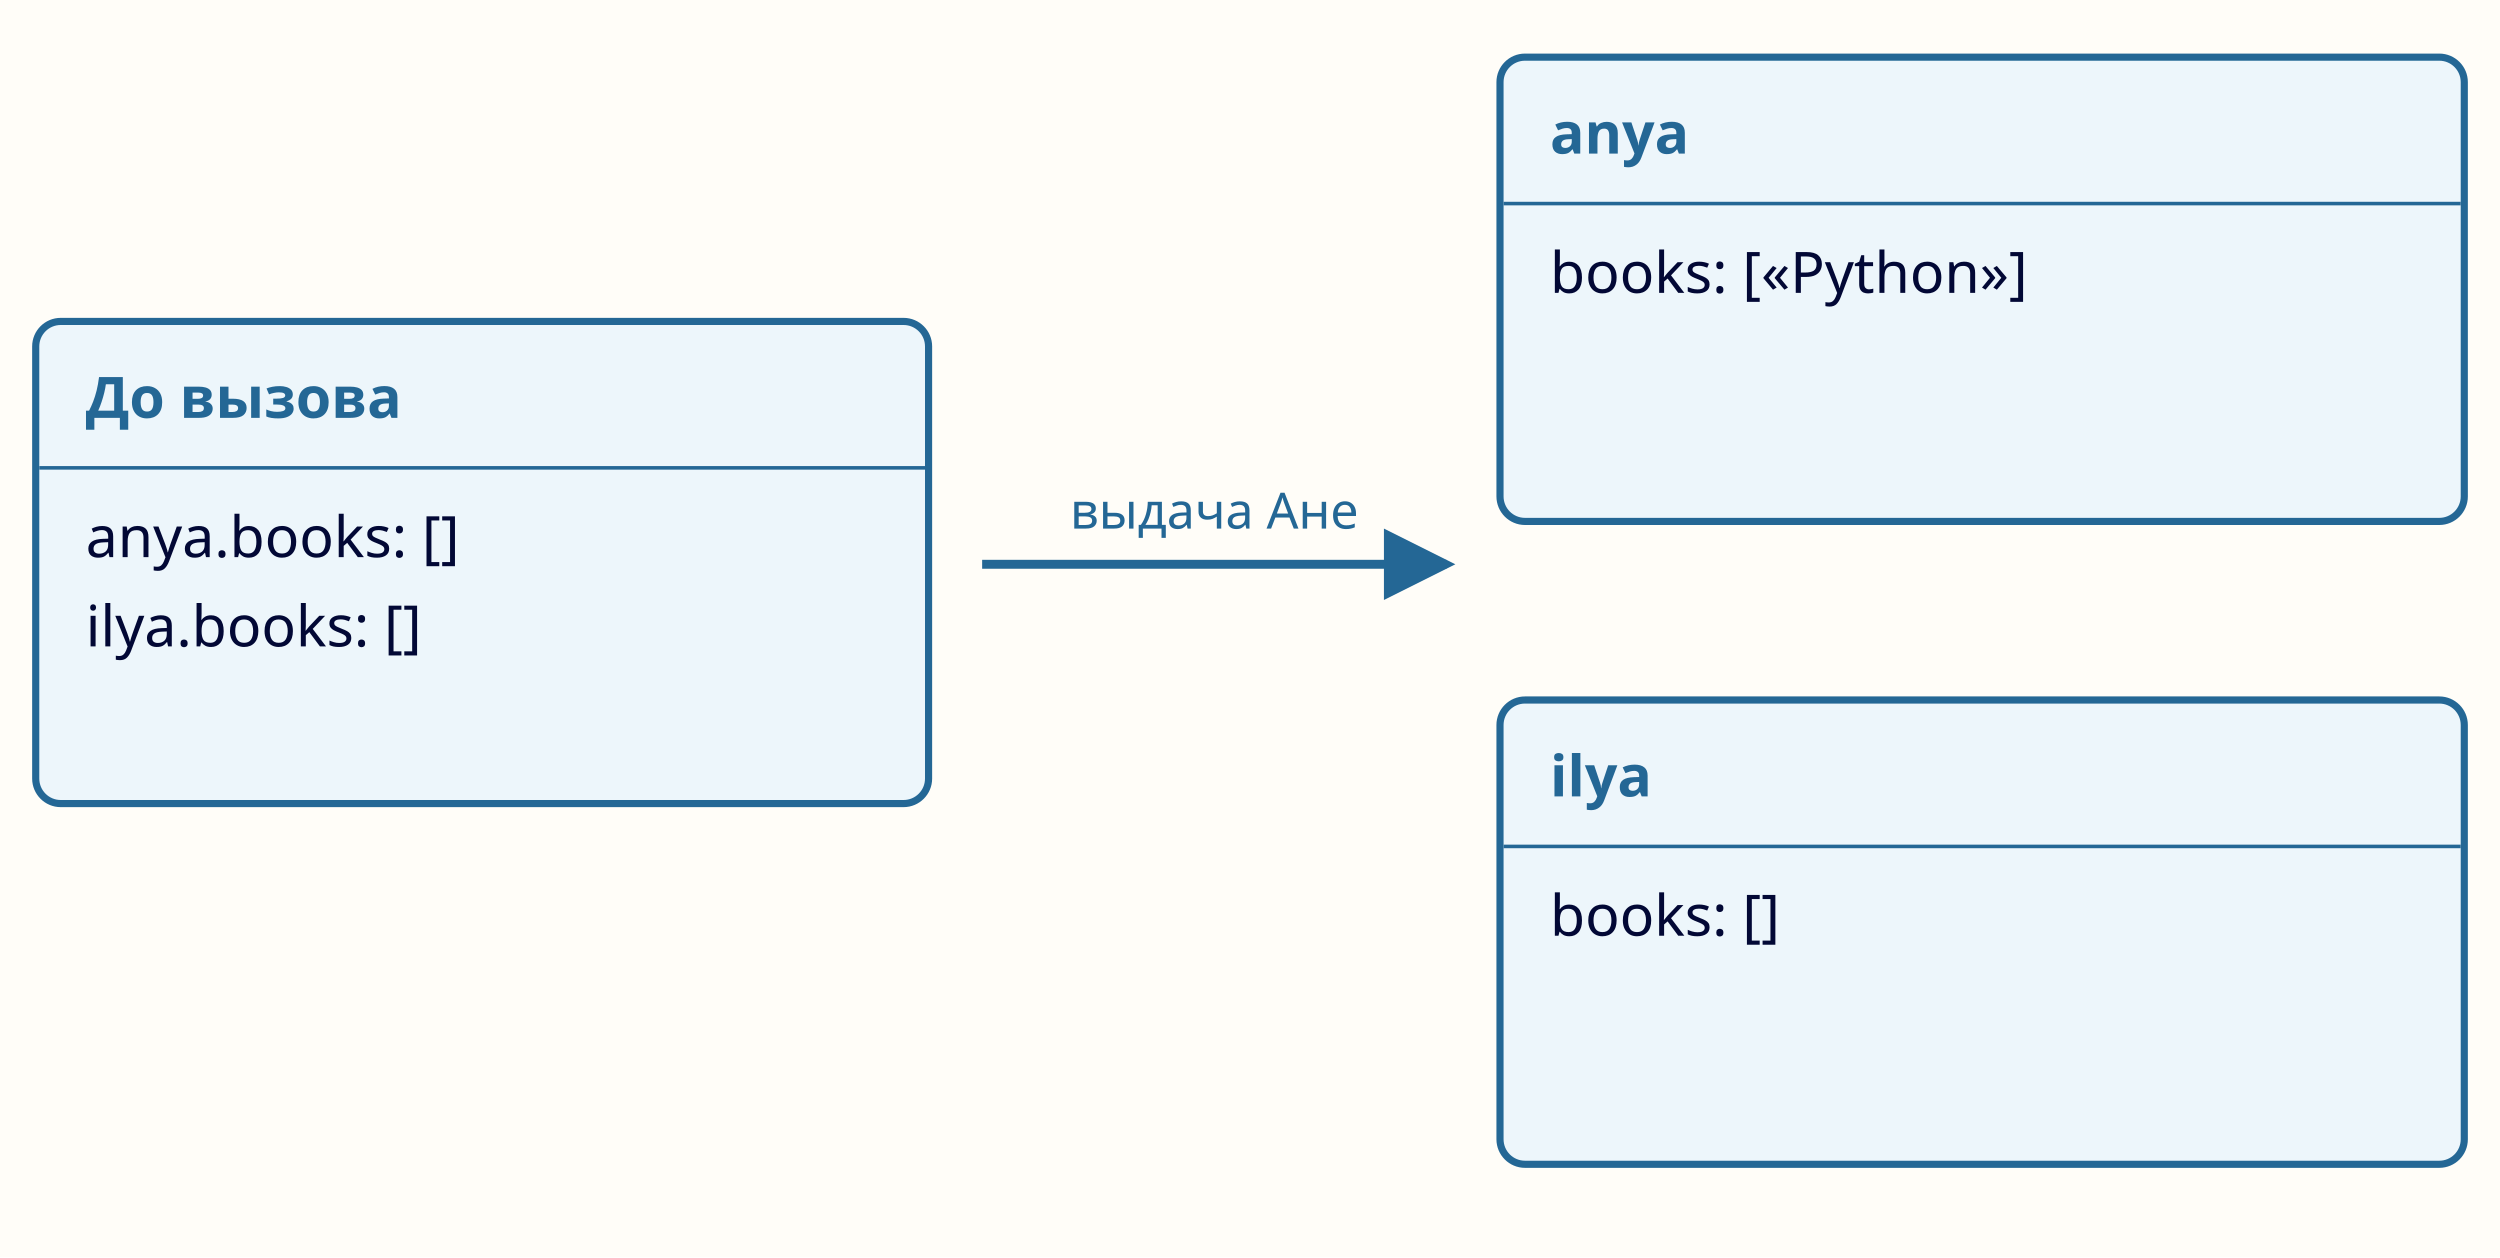
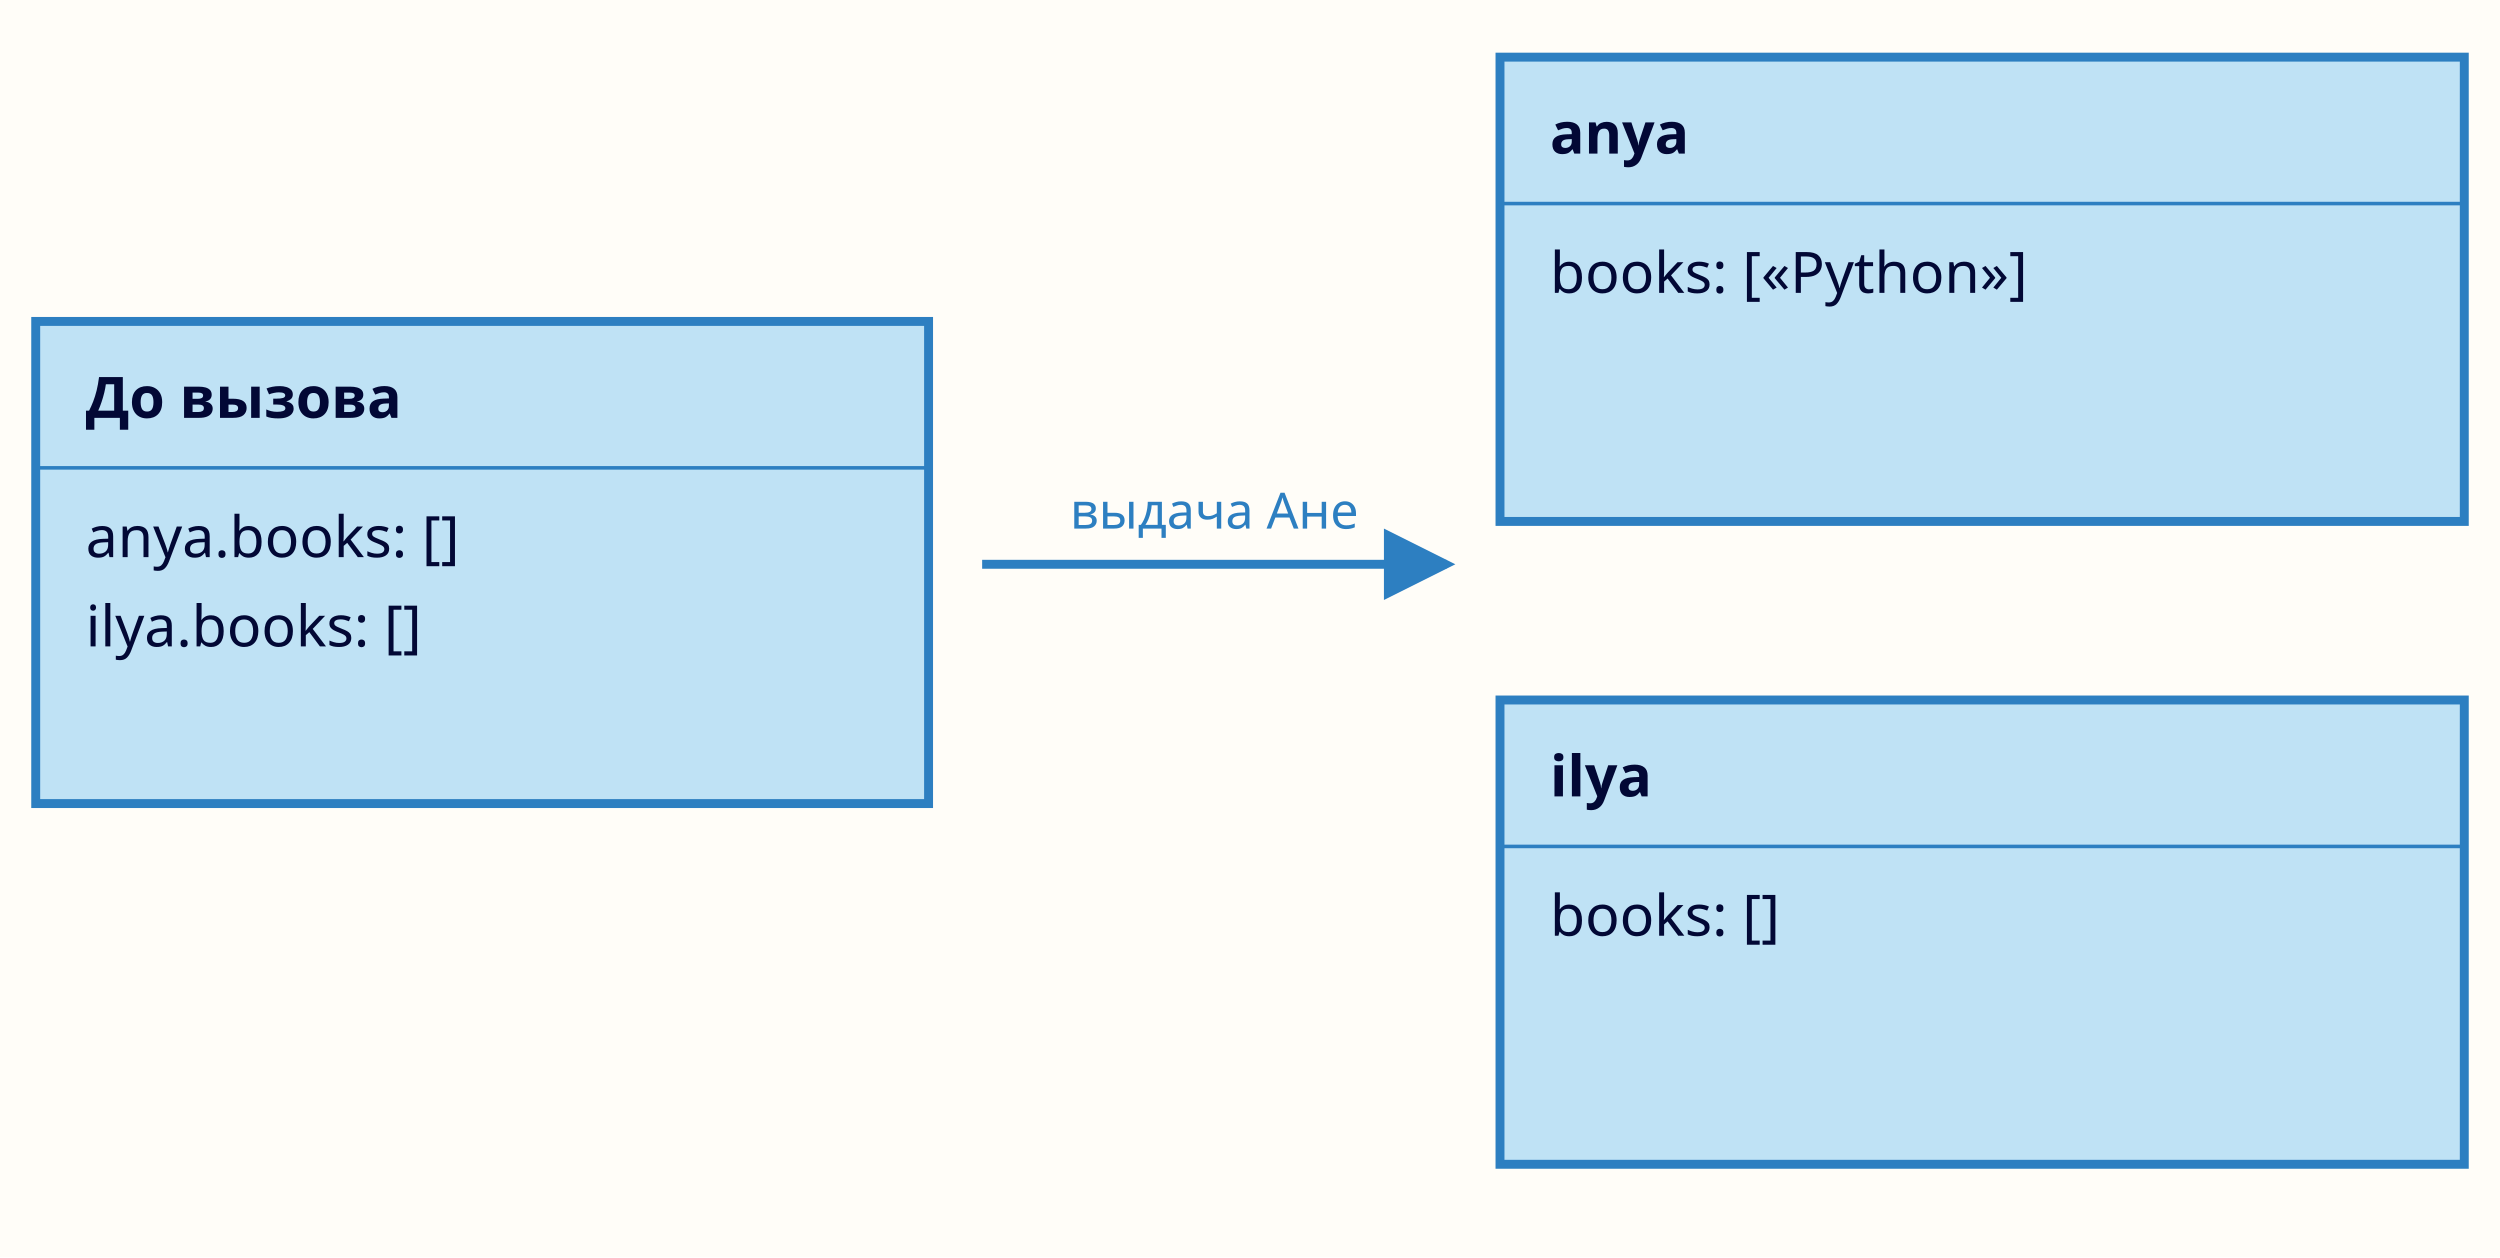
<svg xmlns="http://www.w3.org/2000/svg" width="700" height="352" viewBox="0 0 700 352" role="img" aria-labelledby="title desc">
  <defs>
    <marker id="arrow" markerWidth="8" markerHeight="8" refX="7" refY="4" orient="auto">
-       <path d="M0 0 L8 4 L0 8Z" fill="#246795" />
+       <path d="M0 0 L8 4 L0 8Z" fill="#2D7FC1" />
    </marker>
  </defs>
  <rect width="700" height="352" fill="#fffdf8" />
  <g font-family="system-ui, sans-serif" font-size="16" fill="#020835">
-     <rect x="10" y="90" width="250" height="135" rx="7" fill="#edf6fb" stroke="#246795" stroke-width="2" />
-     <path d="M11 131 H259" stroke="#246795" />
-     <text x="24" y="117" font-weight="700" fill="#246795">До вызова</text>
+     <rect x="10" y="90" width="250" height="135" rx="0" fill="#BFE2F5" stroke="#2D7FC1" stroke-width="2.5" />
+     <path d="M11 131 H259" stroke="#2D7FC1" />
+     <text x="24" y="117" font-weight="700" fill="#020835">До вызова</text>
    <text x="24" y="156">anya.books: []</text>
    <text x="24" y="181">ilya.books: []</text>
-     <path d="M275 158 L405 158" fill="none" stroke="#246795" stroke-width="2.5" marker-end="url(#arrow)" />
-     <text x="340.0" y="148.0" text-anchor="middle" font-size="14" fill="#246795">выдача Ане</text>
-     <rect x="420" y="16" width="270" height="130" rx="7" fill="#edf6fb" stroke="#246795" stroke-width="2" />
-     <path d="M421 57 H689" stroke="#246795" />
-     <text x="434" y="43" font-weight="700" fill="#246795">anya</text>
+     <path d="M275 158 L405 158" fill="none" stroke="#2D7FC1" stroke-width="2.5" marker-end="url(#arrow)" />
+     <text x="340.0" y="148.0" text-anchor="middle" font-size="14" fill="#2D7FC1">выдача Ане</text>
+     <rect x="420" y="16" width="270" height="130" rx="0" fill="#BFE2F5" stroke="#2D7FC1" stroke-width="2.5" />
+     <path d="M421 57 H689" stroke="#2D7FC1" />
+     <text x="434" y="43" font-weight="700" fill="#020835">anya</text>
    <text x="434" y="82">books: [«Python»]</text>
-     <rect x="420" y="196" width="270" height="130" rx="7" fill="#edf6fb" stroke="#246795" stroke-width="2" />
-     <path d="M421 237 H689" stroke="#246795" />
-     <text x="434" y="223" font-weight="700" fill="#246795">ilya</text>
+     <rect x="420" y="196" width="270" height="130" rx="0" fill="#BFE2F5" stroke="#2D7FC1" stroke-width="2.5" />
+     <path d="M421 237 H689" stroke="#2D7FC1" />
+     <text x="434" y="223" font-weight="700" fill="#020835">ilya</text>
    <text x="434" y="262">books: []</text>
  </g>
</svg>
